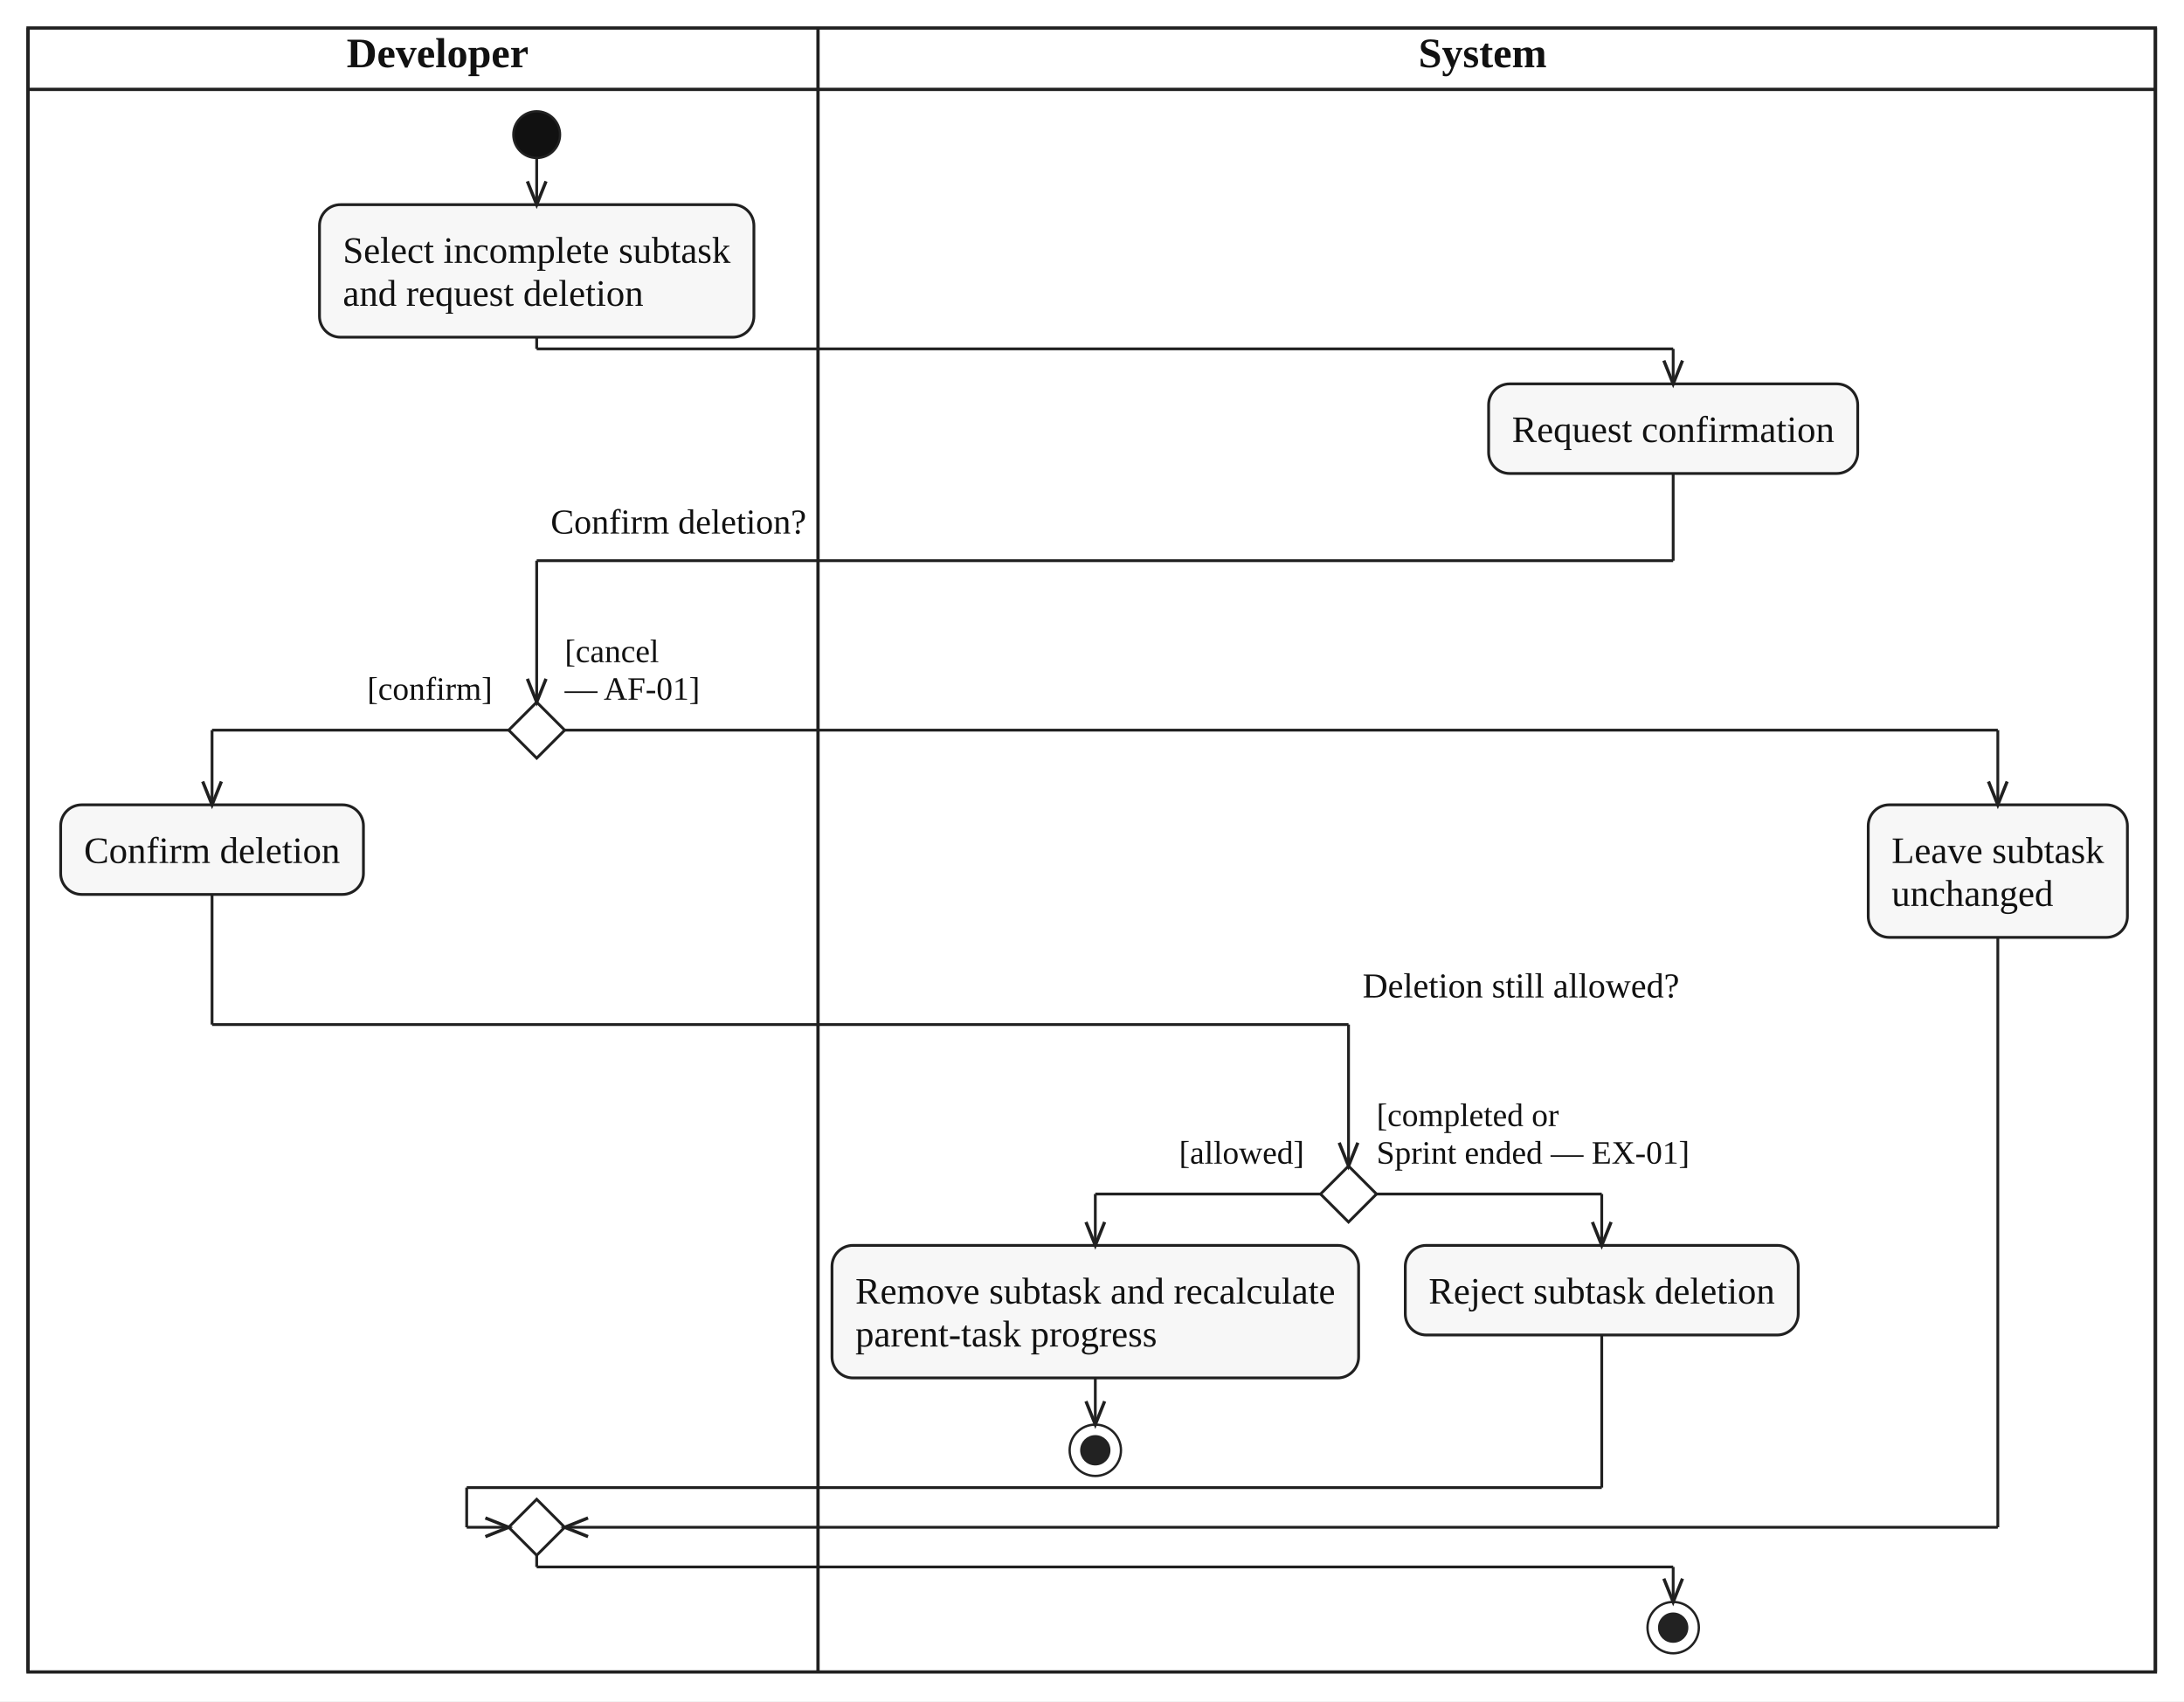
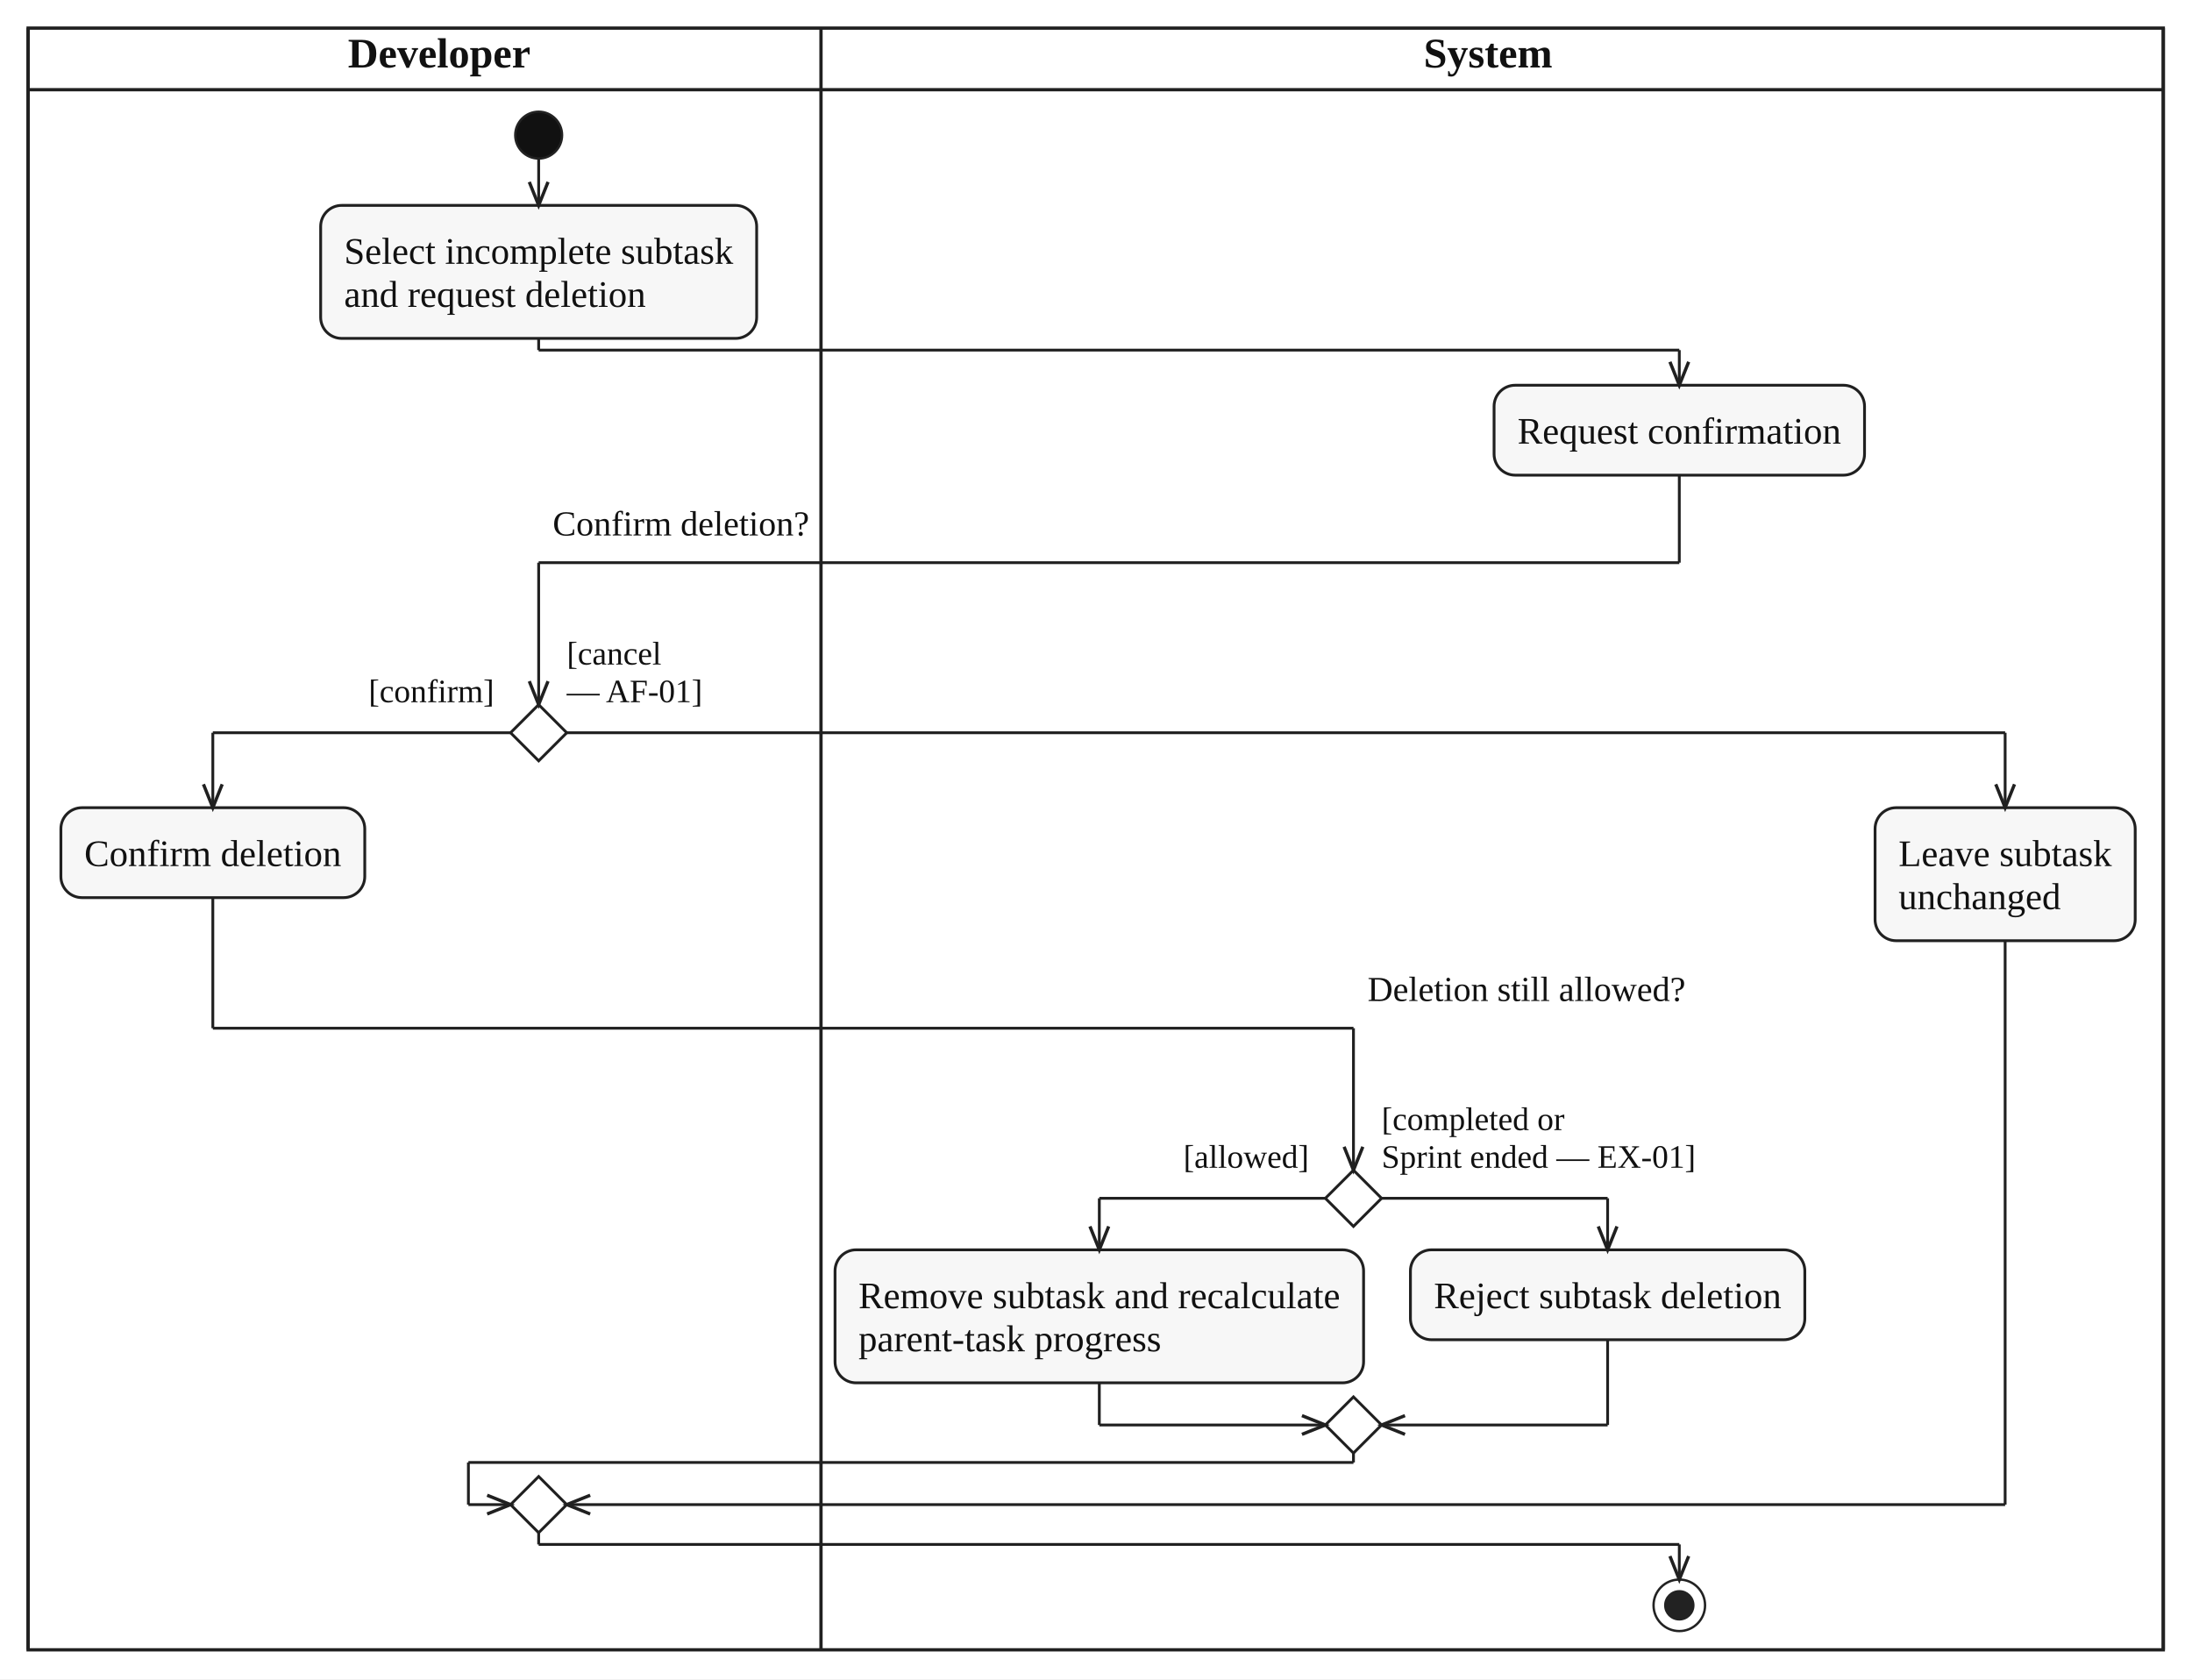
- <svg xmlns="http://www.w3.org/2000/svg" contentStyleType="text/css" height="729px" preserveAspectRatio="none" style="width:936px;height:729px;background:#FFFFFF;" version="1.1" viewBox="-5 0.394 936 729" width="936px" zoomAndPan="magnify" data-pres-formatted="1">
-   <rect id="pres-background" x="-5" y="0.394" width="936" height="729" fill="#FFFFFF" stroke="none" />
+ <svg xmlns="http://www.w3.org/2000/svg" contentStyleType="text/css" height="717px" preserveAspectRatio="none" style="width:936px;height:717px;background:#FFFFFF;" version="1.1" viewBox="-5 0.394 936 717" width="936px" zoomAndPan="magnify" data-pres-formatted="1">
+   <rect id="pres-background" x="-5" y="0.394" width="936" height="717" fill="#FFFFFF" stroke="none" />
  <defs />
  <g>
    <rect fill="#FFFFFF" height="30.698" style="stroke:#FFFFFF;stroke-width:1.0;" width="896.998" x="15" y="12.394" />
    <ellipse cx="225.013" cy="58.092" fill="#111111" rx="10" ry="10" style="stroke:#222222;stroke-width:1.0;" />
    <rect fill="#F7F7F7" height="56.797" rx="9" ry="9" style="stroke:#202020;stroke-width:1.2;" width="186.18" x="131.923" y="88.092" />
    <text fill="#111111" font-family="Times New Roman" font-size="16" lengthAdjust="spacing" textLength="166.18" x="141.923" y="113.029">Select incomplete subtask</text>
    <text fill="#111111" font-family="Times New Roman" font-size="16" lengthAdjust="spacing" textLength="128.844" x="141.923" y="131.428">and request deletion</text>
    <polygon fill="#FFFFFF" points="225.013,301.274,237.013,313.274,225.013,325.274,213.013,313.274,225.013,301.274" style="stroke:#202020;stroke-width:1.2;" />
    <text fill="#111111" font-family="Times New Roman" font-size="15" lengthAdjust="spacing" textLength="109.556" x="231.013" y="229.036">Confirm deletion?</text>
    <text fill="#111111" font-family="Times New Roman" font-size="15" lengthAdjust="spacing" textLength="3.75" x="231.013" y="246.284"> </text>
    <text fill="#111111" font-family="Times New Roman" font-size="15" lengthAdjust="spacing" textLength="3.75" x="231.013" y="263.533"> </text>
    <text fill="#111111" font-family="Times New Roman" font-size="15" lengthAdjust="spacing" textLength="3.75" x="231.013" y="280.781"> </text>
    <text fill="#111111" font-family="Times New Roman" font-size="15" lengthAdjust="spacing" textLength="3.75" x="231.013" y="298.03"> </text>
    <text fill="#111111" font-family="Times New Roman" font-size="14" lengthAdjust="spacing" textLength="60.642" x="152.371" y="300.246">[confirm]  </text>
    <text fill="#111111" font-family="Times New Roman" font-size="6" lengthAdjust="spacing" textLength="1.5" x="152.371" y="308.876"> </text>
    <text fill="#111111" font-family="Times New Roman" font-size="14" lengthAdjust="spacing" textLength="47.407" x="237.013" y="284.147">  [cancel</text>
    <text fill="#111111" font-family="Times New Roman" font-size="14" lengthAdjust="spacing" textLength="65.721" x="237.013" y="300.246">  — AF-01]</text>
    <text fill="#111111" font-family="Times New Roman" font-size="6" lengthAdjust="spacing" textLength="1.5" x="237.013" y="308.876"> </text>
    <rect fill="#F7F7F7" height="38.398" rx="9" ry="9" style="stroke:#202020;stroke-width:1.2;" width="129.758" x="21" y="345.274" />
    <text fill="#111111" font-family="Times New Roman" font-size="16" lengthAdjust="spacing" textLength="109.758" x="31" y="370.212">Confirm deletion</text>
-     <polygon fill="#FFFFFF" points="225.013,642.856,237.013,654.856,225.013,666.856,213.013,654.856,225.013,642.856" style="stroke:#202020;stroke-width:1.2;" />
-     <line style="stroke:#202020;stroke-width:1.4;" x1="7" x2="7" y1="12.394" y2="716.856" />
+     <polygon fill="#FFFFFF" points="225.013,630.856,237.013,642.856,225.013,654.856,213.013,642.856,225.013,630.856" style="stroke:#202020;stroke-width:1.2;" />
+     <line style="stroke:#202020;stroke-width:1.4;" x1="7" x2="7" y1="12.394" y2="704.856" />
    <rect fill="#F7F7F7" height="38.398" rx="9" ry="9" style="stroke:#202020;stroke-width:1.2;" width="158.188" x="632.981" y="164.889" />
    <text fill="#111111" font-family="Times New Roman" font-size="16" lengthAdjust="spacing" textLength="138.188" x="642.981" y="189.826">Request confirmation</text>
    <polygon fill="#FFFFFF" points="572.941,500.059,584.941,512.059,572.941,524.059,560.941,512.059,572.941,500.059" style="stroke:#202020;stroke-width:1.2;" />
    <text fill="#111111" font-family="Times New Roman" font-size="15" lengthAdjust="spacing" textLength="135.798" x="578.941" y="427.82">Deletion still allowed?</text>
    <text fill="#111111" font-family="Times New Roman" font-size="15" lengthAdjust="spacing" textLength="3.75" x="578.941" y="445.068"> </text>
    <text fill="#111111" font-family="Times New Roman" font-size="15" lengthAdjust="spacing" textLength="3.75" x="578.941" y="462.317"> </text>
    <text fill="#111111" font-family="Times New Roman" font-size="15" lengthAdjust="spacing" textLength="3.75" x="578.941" y="479.565"> </text>
    <text fill="#111111" font-family="Times New Roman" font-size="15" lengthAdjust="spacing" textLength="3.75" x="578.941" y="496.814"> </text>
    <text fill="#111111" font-family="Times New Roman" font-size="14" lengthAdjust="spacing" textLength="60.642" x="500.3" y="499.03">[allowed]  </text>
    <text fill="#111111" font-family="Times New Roman" font-size="6" lengthAdjust="spacing" textLength="1.5" x="500.3" y="507.66"> </text>
    <text fill="#111111" font-family="Times New Roman" font-size="14" lengthAdjust="spacing" textLength="85.135" x="584.941" y="482.932">  [completed or</text>
    <text fill="#111111" font-family="Times New Roman" font-size="14" lengthAdjust="spacing" textLength="141.142" x="584.941" y="499.03">  Sprint ended — EX-01]</text>
    <text fill="#111111" font-family="Times New Roman" font-size="6" lengthAdjust="spacing" textLength="1.5" x="584.941" y="507.66"> </text>
    <rect fill="#F7F7F7" height="56.797" rx="9" ry="9" style="stroke:#202020;stroke-width:1.2;" width="225.695" x="351.568" y="534.059" />
    <text fill="#111111" font-family="Times New Roman" font-size="16" lengthAdjust="spacing" textLength="205.695" x="361.568" y="558.996">Remove subtask and recalculate</text>
    <text fill="#111111" font-family="Times New Roman" font-size="16" lengthAdjust="spacing" textLength="129.289" x="361.568" y="577.394">parent-task progress</text>
-     <ellipse cx="464.416" cy="621.856" fill="none" rx="11" ry="11" style="stroke:#222222;stroke-width:1.0;" />
-     <ellipse cx="464.416" cy="621.856" fill="#222222" rx="6" ry="6" style="stroke:#222222;stroke-width:1.0;" />
    <rect fill="#F7F7F7" height="38.398" rx="9" ry="9" style="stroke:#202020;stroke-width:1.2;" width="168.406" x="597.264" y="534.059" />
    <text fill="#111111" font-family="Times New Roman" font-size="16" lengthAdjust="spacing" textLength="148.406" x="607.264" y="558.996">Reject subtask deletion</text>
+     <polygon fill="#FFFFFF" points="572.941,596.856,584.941,608.856,572.941,620.856,560.941,608.856,572.941,596.856" style="stroke:#202020;stroke-width:1.2;" />
    <rect fill="#F7F7F7" height="56.797" rx="9" ry="9" style="stroke:#202020;stroke-width:1.2;" width="111.078" x="795.67" y="345.274" />
    <text fill="#111111" font-family="Times New Roman" font-size="16" lengthAdjust="spacing" textLength="91.078" x="805.67" y="370.212">Leave subtask</text>
    <text fill="#111111" font-family="Times New Roman" font-size="16" lengthAdjust="spacing" textLength="69.305" x="805.67" y="388.61">unchanged</text>
-     <ellipse cx="712.075" cy="697.856" fill="none" rx="11" ry="11" style="stroke:#222222;stroke-width:1.0;" />
-     <ellipse cx="712.075" cy="697.856" fill="#222222" rx="6" ry="6" style="stroke:#222222;stroke-width:1.0;" />
-     <line style="stroke:#202020;stroke-width:1.4;" x1="345.568" x2="345.568" y1="12.394" y2="716.856" />
-     <line style="stroke:#202020;stroke-width:1.4;" x1="918.748" x2="918.748" y1="12.394" y2="716.856" />
+     <ellipse cx="712.075" cy="685.856" fill="none" rx="11" ry="11" style="stroke:#222222;stroke-width:1.0;" />
+     <ellipse cx="712.075" cy="685.856" fill="#222222" rx="6" ry="6" style="stroke:#222222;stroke-width:1.0;" />
+     <line style="stroke:#202020;stroke-width:1.4;" x1="345.568" x2="345.568" y1="12.394" y2="704.856" />
+     <line style="stroke:#202020;stroke-width:1.4;" x1="918.748" x2="918.748" y1="12.394" y2="704.856" />
    <line style="stroke:#202020;stroke-width:1.2;" x1="225.013" x2="225.013" y1="68.092" y2="88.092" />
    <polyline points="221.013,78.092 225.013,88.092 229.013,78.092" fill="none" stroke="#202020" stroke-width="1.4" stroke-linejoin="miter" stroke-linecap="butt" class="open-arrowhead" />
    <line style="stroke:#202020;stroke-width:1.2;" x1="213.013" x2="85.879" y1="313.274" y2="313.274" />
    <line style="stroke:#202020;stroke-width:1.2;" x1="85.879" x2="85.879" y1="313.274" y2="345.274" />
    <polyline points="81.879,335.274 85.879,345.274 89.879,335.274" fill="none" stroke="#202020" stroke-width="1.4" stroke-linejoin="miter" stroke-linecap="butt" class="open-arrowhead" />
-     <line style="stroke:#202020;stroke-width:1.2;" x1="464.416" x2="464.416" y1="590.856" y2="610.856" />
-     <polyline points="460.416,600.856 464.416,610.856 468.416,600.856" fill="none" stroke="#202020" stroke-width="1.4" stroke-linejoin="miter" stroke-linecap="butt" class="open-arrowhead" />
    <line style="stroke:#202020;stroke-width:1.2;" x1="560.941" x2="464.416" y1="512.059" y2="512.059" />
    <line style="stroke:#202020;stroke-width:1.2;" x1="464.416" x2="464.416" y1="512.059" y2="534.059" />
    <polyline points="460.416,524.059 464.416,534.059 468.416,524.059" fill="none" stroke="#202020" stroke-width="1.4" stroke-linejoin="miter" stroke-linecap="butt" class="open-arrowhead" />
    <line style="stroke:#202020;stroke-width:1.2;" x1="584.941" x2="681.467" y1="512.059" y2="512.059" />
    <line style="stroke:#202020;stroke-width:1.2;" x1="681.467" x2="681.467" y1="512.059" y2="534.059" />
    <polyline points="677.467,524.059 681.467,534.059 685.467,524.059" fill="none" stroke="#202020" stroke-width="1.4" stroke-linejoin="miter" stroke-linecap="butt" class="open-arrowhead" />
-     <line style="stroke:#202020;stroke-width:1.2;" x1="681.467" x2="681.467" y1="572.457" y2="637.856" />
-     <line style="stroke:#202020;stroke-width:1.2;" x1="681.467" x2="195.013" y1="637.856" y2="637.856" />
-     <line style="stroke:#202020;stroke-width:1.2;" x1="195.013" x2="195.013" y1="637.856" y2="654.856" />
-     <line style="stroke:#202020;stroke-width:1.2;" x1="195.013" x2="213.013" y1="654.856" y2="654.856" />
-     <polyline points="203.013,650.856 213.013,654.856 203.013,658.856" fill="none" stroke="#202020" stroke-width="1.4" stroke-linejoin="miter" stroke-linecap="butt" class="open-arrowhead" />
+     <line style="stroke:#202020;stroke-width:1.2;" x1="464.416" x2="464.416" y1="590.856" y2="608.856" />
+     <line style="stroke:#202020;stroke-width:1.2;" x1="464.416" x2="560.941" y1="608.856" y2="608.856" />
+     <polyline points="550.941,604.856 560.941,608.856 550.941,612.856" fill="none" stroke="#202020" stroke-width="1.4" stroke-linejoin="miter" stroke-linecap="butt" class="open-arrowhead" />
+     <line style="stroke:#202020;stroke-width:1.2;" x1="681.467" x2="681.467" y1="572.457" y2="608.856" />
+     <line style="stroke:#202020;stroke-width:1.2;" x1="681.467" x2="584.941" y1="608.856" y2="608.856" />
+     <polyline points="594.941,604.856 584.941,608.856 594.941,612.856" fill="none" stroke="#202020" stroke-width="1.4" stroke-linejoin="miter" stroke-linecap="butt" class="open-arrowhead" />
    <line style="stroke:#202020;stroke-width:1.2;" x1="225.013" x2="225.013" y1="144.889" y2="149.889" />
    <line style="stroke:#202020;stroke-width:1.2;" x1="225.013" x2="712.075" y1="149.889" y2="149.889" />
    <line style="stroke:#202020;stroke-width:1.2;" x1="712.075" x2="712.075" y1="149.889" y2="164.889" />
    <polyline points="708.075,154.889 712.075,164.889 716.075,154.889" fill="none" stroke="#202020" stroke-width="1.4" stroke-linejoin="miter" stroke-linecap="butt" class="open-arrowhead" />
    <line style="stroke:#202020;stroke-width:1.2;" x1="85.879" x2="85.879" y1="383.673" y2="439.437" />
    <line style="stroke:#202020;stroke-width:1.2;" x1="85.879" x2="572.941" y1="439.437" y2="439.437" />
    <line style="stroke:#202020;stroke-width:1.2;" x1="572.941" x2="572.941" y1="439.437" y2="500.059" />
    <polyline points="568.941,490.059 572.941,500.059 576.941,490.059" fill="none" stroke="#202020" stroke-width="1.4" stroke-linejoin="miter" stroke-linecap="butt" class="open-arrowhead" />
    <line style="stroke:#202020;stroke-width:1.2;" x1="237.013" x2="851.209" y1="313.274" y2="313.274" />
    <line style="stroke:#202020;stroke-width:1.2;" x1="851.209" x2="851.209" y1="313.274" y2="345.274" />
    <polyline points="847.209,335.274 851.209,345.274 855.209,335.274" fill="none" stroke="#202020" stroke-width="1.4" stroke-linejoin="miter" stroke-linecap="butt" class="open-arrowhead" />
-     <line style="stroke:#202020;stroke-width:1.2;" x1="851.209" x2="851.209" y1="402.071" y2="654.856" />
-     <line style="stroke:#202020;stroke-width:1.2;" x1="851.209" x2="237.013" y1="654.856" y2="654.856" />
-     <polyline points="247.013,650.856 237.013,654.856 247.013,658.856" fill="none" stroke="#202020" stroke-width="1.4" stroke-linejoin="miter" stroke-linecap="butt" class="open-arrowhead" />
+     <line style="stroke:#202020;stroke-width:1.2;" x1="572.941" x2="572.941" y1="620.856" y2="624.856" />
+     <line style="stroke:#202020;stroke-width:1.2;" x1="572.941" x2="195.013" y1="624.856" y2="624.856" />
+     <line style="stroke:#202020;stroke-width:1.2;" x1="195.013" x2="195.013" y1="624.856" y2="642.856" />
+     <line style="stroke:#202020;stroke-width:1.2;" x1="195.013" x2="213.013" y1="642.856" y2="642.856" />
+     <polyline points="203.013,638.856 213.013,642.856 203.013,646.856" fill="none" stroke="#202020" stroke-width="1.4" stroke-linejoin="miter" stroke-linecap="butt" class="open-arrowhead" />
+     <line style="stroke:#202020;stroke-width:1.2;" x1="851.209" x2="851.209" y1="402.071" y2="642.856" />
+     <line style="stroke:#202020;stroke-width:1.2;" x1="851.209" x2="237.013" y1="642.856" y2="642.856" />
+     <polyline points="247.013,638.856 237.013,642.856 247.013,646.856" fill="none" stroke="#202020" stroke-width="1.4" stroke-linejoin="miter" stroke-linecap="butt" class="open-arrowhead" />
    <line style="stroke:#202020;stroke-width:1.2;" x1="712.075" x2="712.075" y1="203.287" y2="240.653" />
    <line style="stroke:#202020;stroke-width:1.2;" x1="712.075" x2="225.013" y1="240.653" y2="240.653" />
    <line style="stroke:#202020;stroke-width:1.2;" x1="225.013" x2="225.013" y1="240.653" y2="301.274" />
    <polyline points="221.013,291.274 225.013,301.274 229.013,291.274" fill="none" stroke="#202020" stroke-width="1.4" stroke-linejoin="miter" stroke-linecap="butt" class="open-arrowhead" />
-     <line style="stroke:#202020;stroke-width:1.2;" x1="225.013" x2="225.013" y1="666.856" y2="671.856" />
-     <line style="stroke:#202020;stroke-width:1.2;" x1="225.013" x2="712.075" y1="671.856" y2="671.856" />
-     <line style="stroke:#202020;stroke-width:1.2;" x1="712.075" x2="712.075" y1="671.856" y2="686.856" />
-     <polyline points="708.075,676.856 712.075,686.856 716.075,676.856" fill="none" stroke="#202020" stroke-width="1.4" stroke-linejoin="miter" stroke-linecap="butt" class="open-arrowhead" />
+     <line style="stroke:#202020;stroke-width:1.2;" x1="225.013" x2="225.013" y1="654.856" y2="659.856" />
+     <line style="stroke:#202020;stroke-width:1.2;" x1="225.013" x2="712.075" y1="659.856" y2="659.856" />
+     <line style="stroke:#202020;stroke-width:1.2;" x1="712.075" x2="712.075" y1="659.856" y2="674.856" />
+     <polyline points="708.075,664.856 712.075,674.856 716.075,664.856" fill="none" stroke="#202020" stroke-width="1.4" stroke-linejoin="miter" stroke-linecap="butt" class="open-arrowhead" />
    <text fill="#111111" font-family="Times New Roman" font-size="18" font-weight="bold" lengthAdjust="spacing" textLength="77.968" x="143.55" y="29.198">Developer</text>
    <text fill="#111111" font-family="Times New Roman" font-size="7" font-weight="bold" lengthAdjust="spacing" textLength="1.75" x="139.05" y="39.627"> </text>
    <text fill="#111111" font-family="Times New Roman" font-size="18" font-weight="bold" lengthAdjust="spacing" textLength="54.993" x="602.912" y="29.198">System</text>
    <text fill="#111111" font-family="Times New Roman" font-size="7" font-weight="bold" lengthAdjust="spacing" textLength="1.75" x="598.412" y="39.627"> </text>
  </g>
  <g id="pres-frame" fill="none" stroke="#202020" stroke-width="1.4">
-     <rect x="7" y="12.394" width="911.748" height="704.462" />
+     <rect x="7" y="12.394" width="911.748" height="692.462" />
    <line x1="7" x2="918.748" y1="38.698" y2="38.698" />
  </g>
</svg>
